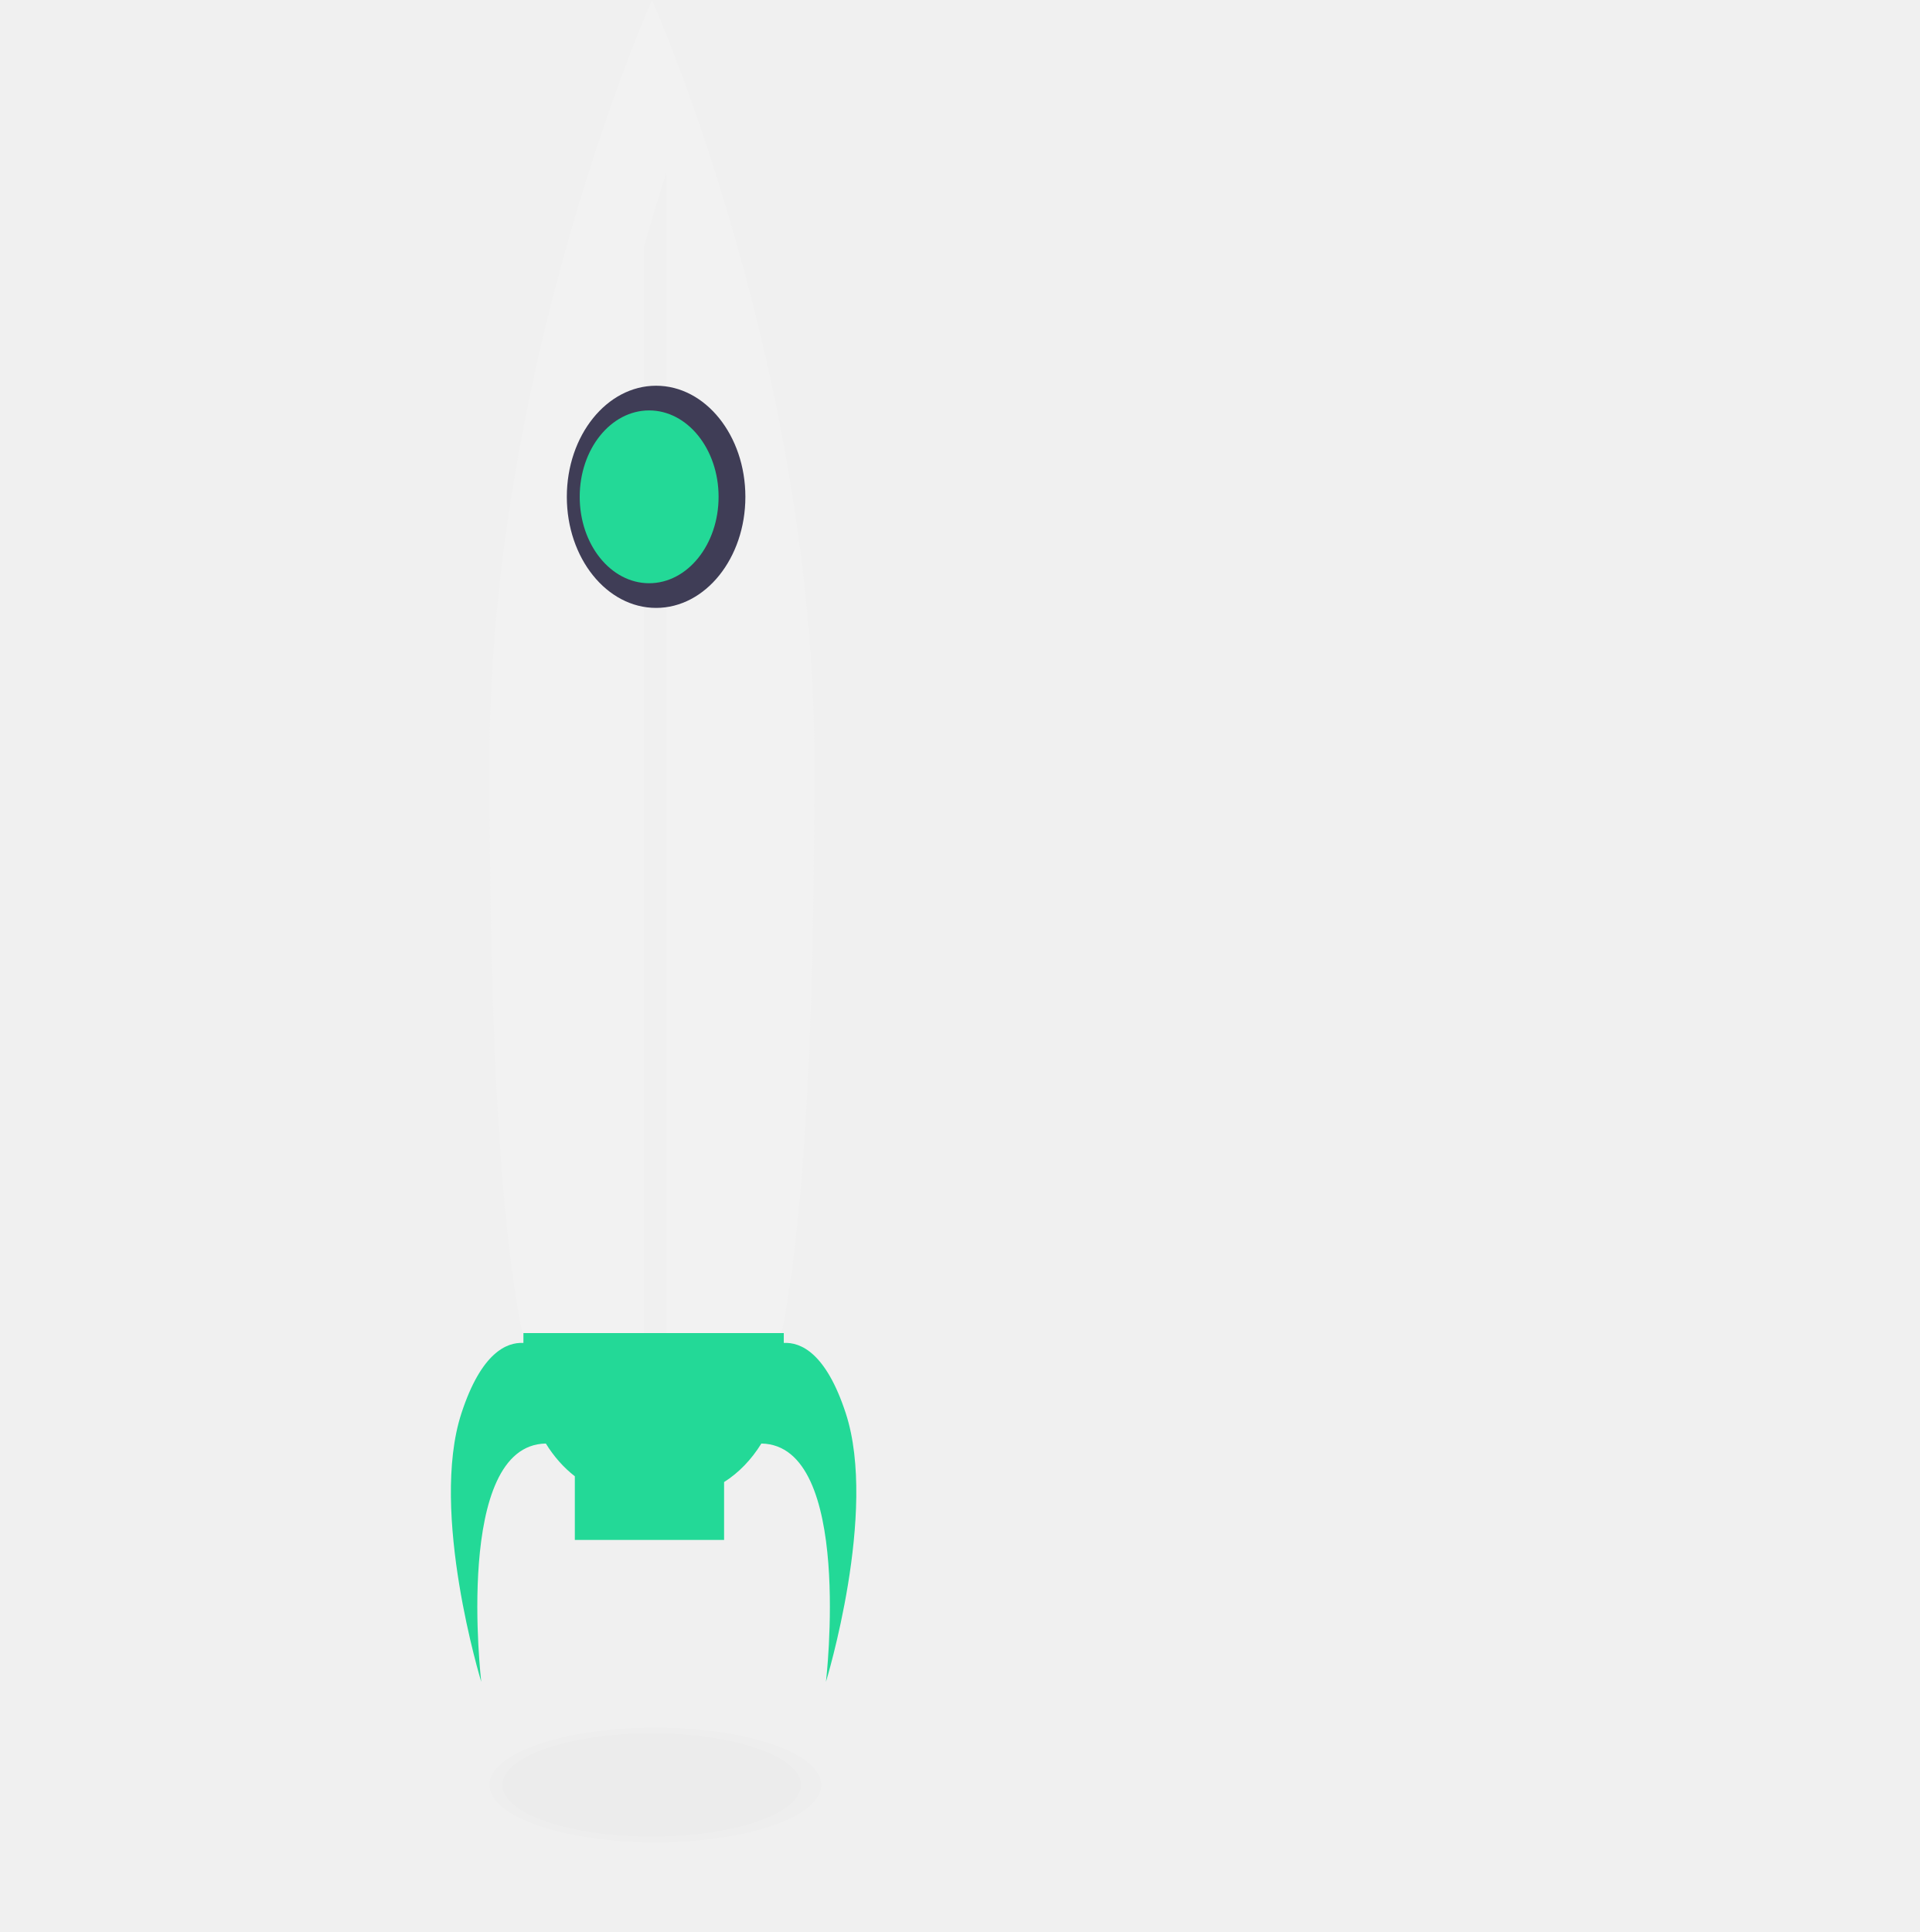
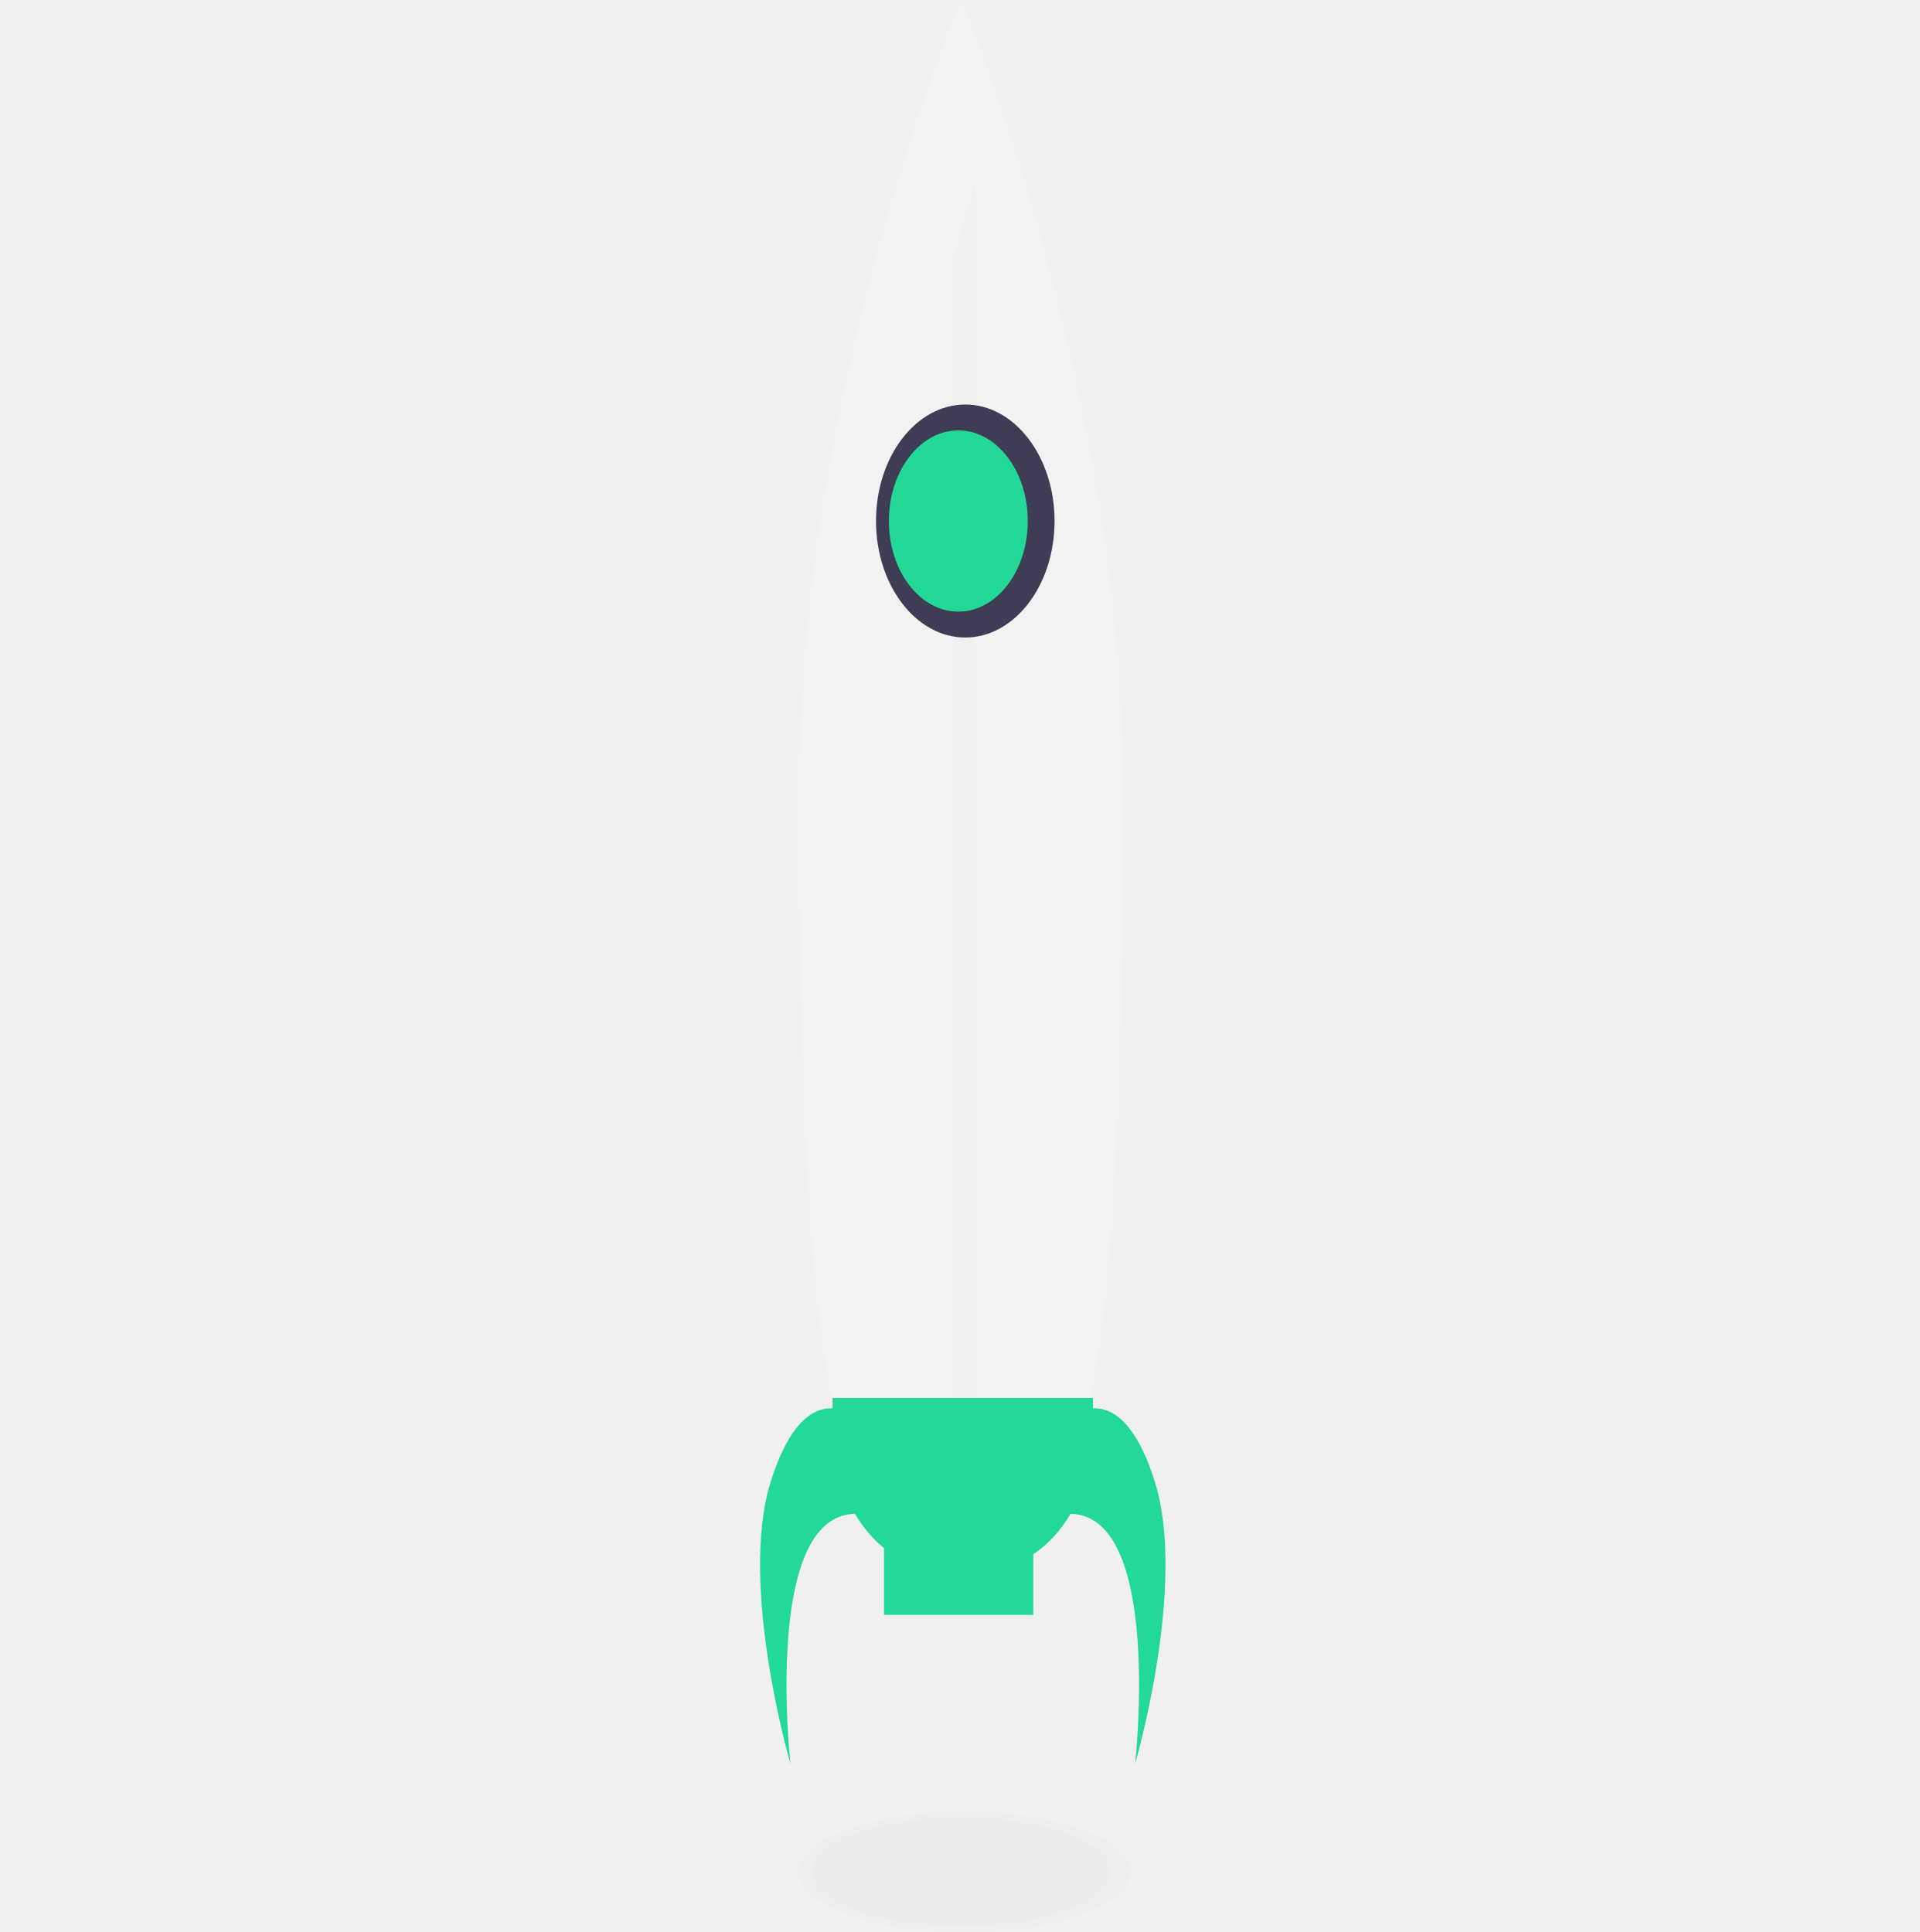
<svg xmlns="http://www.w3.org/2000/svg" width="149" height="150" viewBox="0 0 149 150" fill="none">
-   <g clip-path="url(#clip0)">
-     <g opacity="0.1">
-       <path opacity="0.1" d="M50.873 143.035C57.982 143.035 63.745 141.043 63.745 138.585C63.745 136.127 57.982 134.134 50.873 134.134C43.763 134.134 38 136.127 38 138.585C38 141.043 43.763 143.035 50.873 143.035Z" fill="black" />
-     </g>
-     <g opacity="0.1">
-       <path opacity="0.1" d="M50.585 142.59C56.984 142.59 62.171 140.797 62.171 138.585C62.171 136.373 56.984 134.579 50.585 134.579C44.187 134.579 39 136.373 39 138.585C39 140.797 44.187 142.59 50.585 142.59Z" fill="black" />
-     </g>
-     <path d="M51.126 59.479C51.748 59.479 52.253 58.852 52.253 58.077C52.253 57.303 51.748 56.676 51.126 56.676C50.504 56.676 50 57.303 50 58.077C50 58.852 50.504 59.479 51.126 59.479Z" fill="#F2F2F2" />
-     <path d="M51.126 69.292C51.748 69.292 52.253 68.665 52.253 67.891C52.253 67.116 51.748 66.489 51.126 66.489C50.504 66.489 50 67.116 50 67.891C50 68.665 50.504 69.292 51.126 69.292Z" fill="#F2F2F2" />
-     <path d="M50.644 100.334C50.999 100.334 51.287 99.975 51.287 99.533C51.287 99.09 50.999 98.732 50.644 98.732C50.288 98.732 50 99.09 50 99.533C50 99.975 50.288 100.334 50.644 100.334Z" fill="#FF6584" />
-     <path d="M50.644 116.42H50.35V116.055H50.293V116.42H50V116.491H50.293V116.856H50.35V116.491H50.644V116.42Z" fill="#F2F2F2" />
-     <path d="M50.644 96.793H50.35V96.429H50.293V96.793H50V96.865H50.293V97.23H50.35V96.865H50.644V96.793Z" fill="#F2F2F2" />
-     <path d="M50.644 107.408H50.35V107.043H50.293V107.408H50V107.479H50.293V107.844H50.35V107.479H50.644V107.408Z" fill="#F2F2F2" />
-     <path d="M50.644 73.763H50.35V73.398H50.293V73.763H50V73.834H50.293V74.199H50.35V73.834H50.644V73.763Z" fill="#F2F2F2" />
-     <path d="M50.644 70.558H50.35V70.194H50.293V70.558H50V70.63H50.293V70.995H50.35V70.63H50.644V70.558Z" fill="#F2F2F2" />
-     <path d="M63.217 59.118C63.217 115.001 57.571 115.001 50.609 115.001C47.009 115.001 43.761 115.001 41.465 107.282C40.805 105.063 40.221 102.202 39.733 98.52C38.631 90.242 38 77.803 38 59.118C38 51.932 38.683 44.889 39.733 38.31C40.237 35.142 40.826 32.085 41.465 29.169C42.246 25.6 43.103 22.243 43.967 19.172C44.547 17.106 45.132 15.168 45.7 13.378C48.324 5.117 50.609 -3.05176e-05 50.609 -3.05176e-05C50.609 -3.05176e-05 63.217 28.254 63.217 59.118Z" fill="#F2F2F2" />
-     <g opacity="0.1">
-       <path opacity="0.1" d="M51.733 13.378V110.808H50V19.172C50.579 17.106 51.165 15.168 51.733 13.378Z" fill="black" />
-     </g>
-     <path d="M50.93 47.198C54.757 47.198 57.86 43.337 57.86 38.573C57.86 33.81 54.757 29.948 50.93 29.948C47.103 29.948 44 33.81 44 38.573C44 43.337 47.103 47.198 50.93 47.198Z" fill="#3F3D56" />
-     <path d="M65.654 109.73C64.114 105.01 62.135 104.195 60.842 104.266V103.501H40.63V104.266C39.337 104.195 37.358 105.01 35.817 109.73C33.315 117.397 37.357 130.574 37.357 130.574C37.357 130.574 35.197 112.196 42.371 112.075C42.992 113.084 43.755 113.945 44.621 114.617V119.559H56.207V115.067C57.339 114.352 58.328 113.329 59.101 112.075C66.275 112.196 64.115 130.574 64.115 130.574C64.115 130.574 68.157 117.397 65.654 109.73Z" fill="#23D997" />
-     <path d="M50.39 45.282C53.367 45.282 55.78 42.278 55.78 38.573C55.78 34.868 53.367 31.865 50.39 31.865C47.413 31.865 45 34.868 45 38.573C45 42.278 47.413 45.282 50.39 45.282Z" fill="#23D997" />
+   <g opacity="0.1">
+     <path opacity="0.1" d="M74.873 150C81.982 150 87.745 147.91 87.745 145.333C87.745 142.755 81.982 140.666 74.873 140.666C67.763 140.666 62 142.755 62 145.333C62 147.91 67.763 150 74.873 150Z" fill="black" />
  </g>
-   <defs>
-     <clipPath id="clip0">
-       <rect width="149" height="150" fill="white" />
-     </clipPath>
-   </defs>
+   <g opacity="0.1">
+     <path opacity="0.1" d="M74.585 149.533C80.984 149.533 86.171 147.653 86.171 145.333C86.171 143.013 80.984 141.133 74.585 141.133C68.187 141.133 63 143.013 63 145.333C63 147.653 68.187 149.533 74.585 149.533Z" fill="black" />
+   </g>
+   <path d="M75.126 62.376C75.748 62.376 76.253 61.717 76.253 60.905C76.253 60.093 75.748 59.435 75.126 59.435C74.504 59.435 74 60.093 74 60.905C74 61.717 74.504 62.376 75.126 62.376Z" fill="#F2F2F2" />
+   <path d="M75.126 72.666C75.748 72.666 76.253 72.008 76.253 71.196C76.253 70.384 75.748 69.726 75.126 69.726C74.504 69.726 74 70.384 74 71.196C74 72.008 74.504 72.666 75.126 72.666Z" fill="#F2F2F2" />
+   <path d="M74.644 105.219C74.999 105.219 75.287 104.843 75.287 104.379C75.287 103.915 74.999 103.539 74.644 103.539C74.288 103.539 74 103.915 74 104.379C74 104.843 74.288 105.219 74.644 105.219Z" fill="#FF6584" />
+   <path d="M74.644 122.089H74.35V121.706H74.293V122.089H74V122.163H74.293V122.546H74.35V122.163H74.644V122.089Z" fill="#F2F2F2" />
+   <path d="M74.644 101.507H74.35V101.124H74.293V101.507H74V101.581H74.293V101.964H74.35V101.581H74.644V101.507Z" fill="#F2F2F2" />
+   <path d="M74.644 112.638H74.35V112.255H74.293V112.638H74V112.712H74.293V113.095H74.35V112.712H74.644V112.638Z" fill="#F2F2F2" />
+   <path d="M74.644 77.355H74.35V76.972H74.293V77.355H74V77.429H74.293V77.812H74.35V77.429H74.644V77.355Z" fill="#F2F2F2" />
+   <path d="M74.644 73.994H74.35V73.612H74.293V73.994H74V74.069H74.293V74.452H74.35V74.069H74.644V73.994Z" fill="#F2F2F2" />
+   <path d="M87.217 61.996C87.217 120.601 81.571 120.601 74.609 120.601C71.009 120.601 67.761 120.601 65.465 112.505C64.805 110.179 64.221 107.179 63.733 103.317C62.631 94.636 62 81.591 62 61.996C62 54.461 62.683 47.075 63.733 40.175C64.237 36.854 64.826 33.648 65.465 30.59C66.246 26.846 67.103 23.326 67.967 20.105C68.547 17.939 69.132 15.907 69.7 14.03C72.324 5.367 74.609 0 74.609 0C74.609 0 87.217 29.63 87.217 61.996Z" fill="#F2F2F2" />
+   <g opacity="0.1">
+     <path opacity="0.1" d="M75.733 14.03V116.204H74V20.105C74.579 17.939 75.165 15.907 75.733 14.03Z" fill="black" />
+   </g>
+   <path d="M74.93 49.497C78.757 49.497 81.86 45.447 81.86 40.452C81.86 35.456 78.757 31.407 74.93 31.407C71.103 31.407 68 35.456 68 40.452C68 45.447 71.103 49.497 74.93 49.497Z" fill="#3F3D56" />
+   <path d="M89.654 115.073C88.114 110.123 86.135 109.269 84.842 109.343V108.541H64.63V109.343C63.337 109.269 61.358 110.123 59.817 115.073C57.315 123.113 61.357 136.932 61.357 136.932C61.357 136.932 59.197 117.659 66.371 117.533C66.992 118.59 67.755 119.493 68.621 120.198V125.381H80.207V120.67C81.339 119.92 82.328 118.848 83.101 117.533C90.275 117.659 88.115 136.932 88.115 136.932C88.115 136.932 92.157 123.113 89.654 115.073Z" fill="#23D997" />
+   <path d="M74.39 47.487C77.367 47.487 79.78 44.337 79.78 40.452C79.78 36.566 77.367 33.416 74.39 33.416C71.413 33.416 69 36.566 69 40.452C69 44.337 71.413 47.487 74.39 47.487Z" fill="#23D997" />
</svg>
